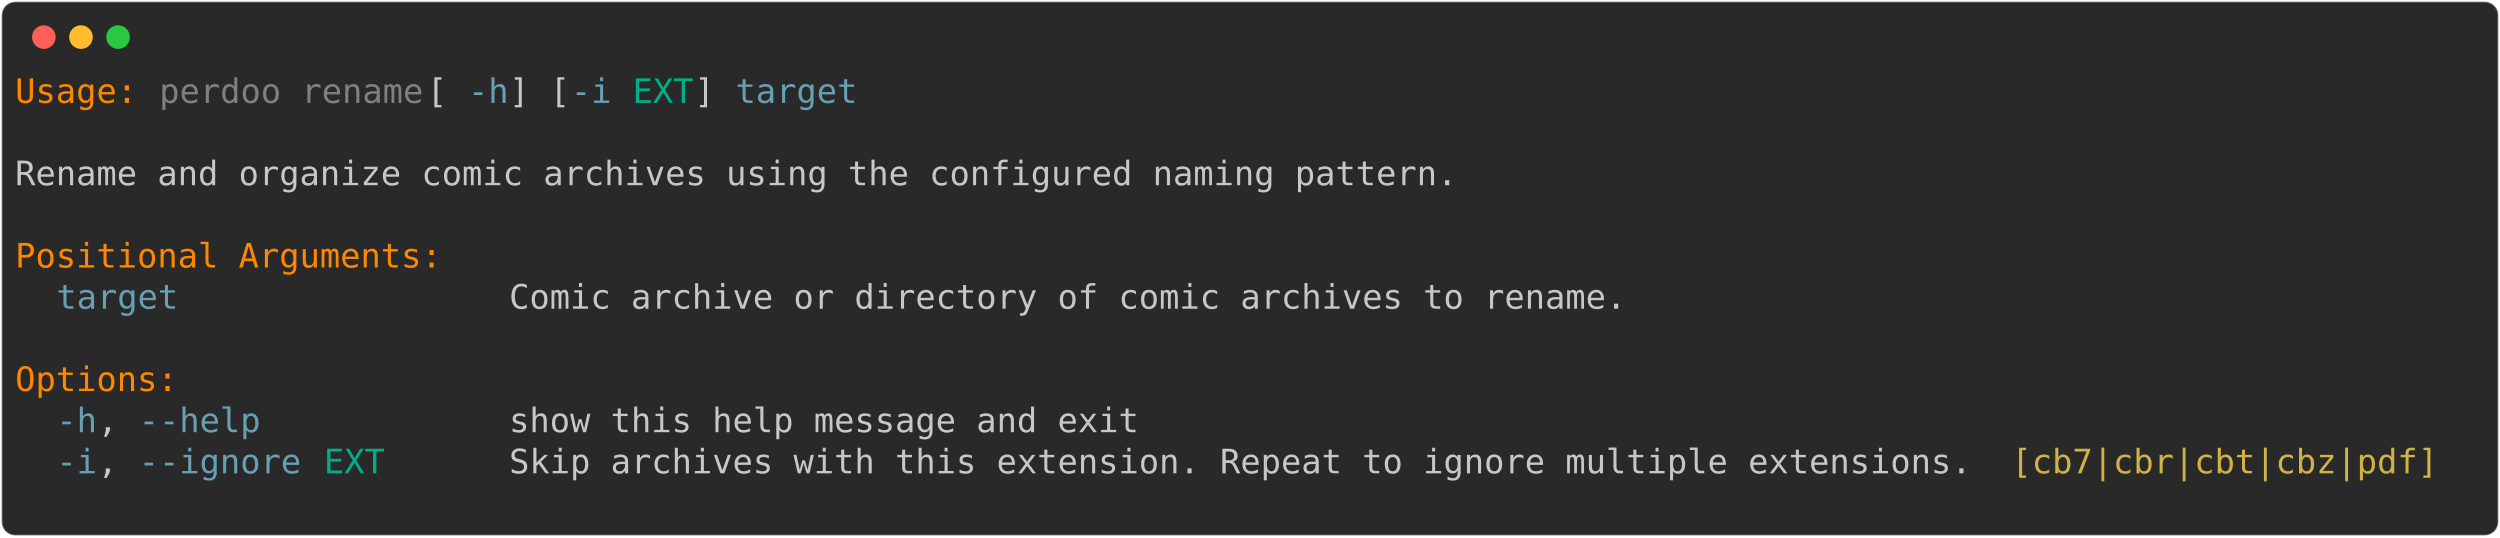
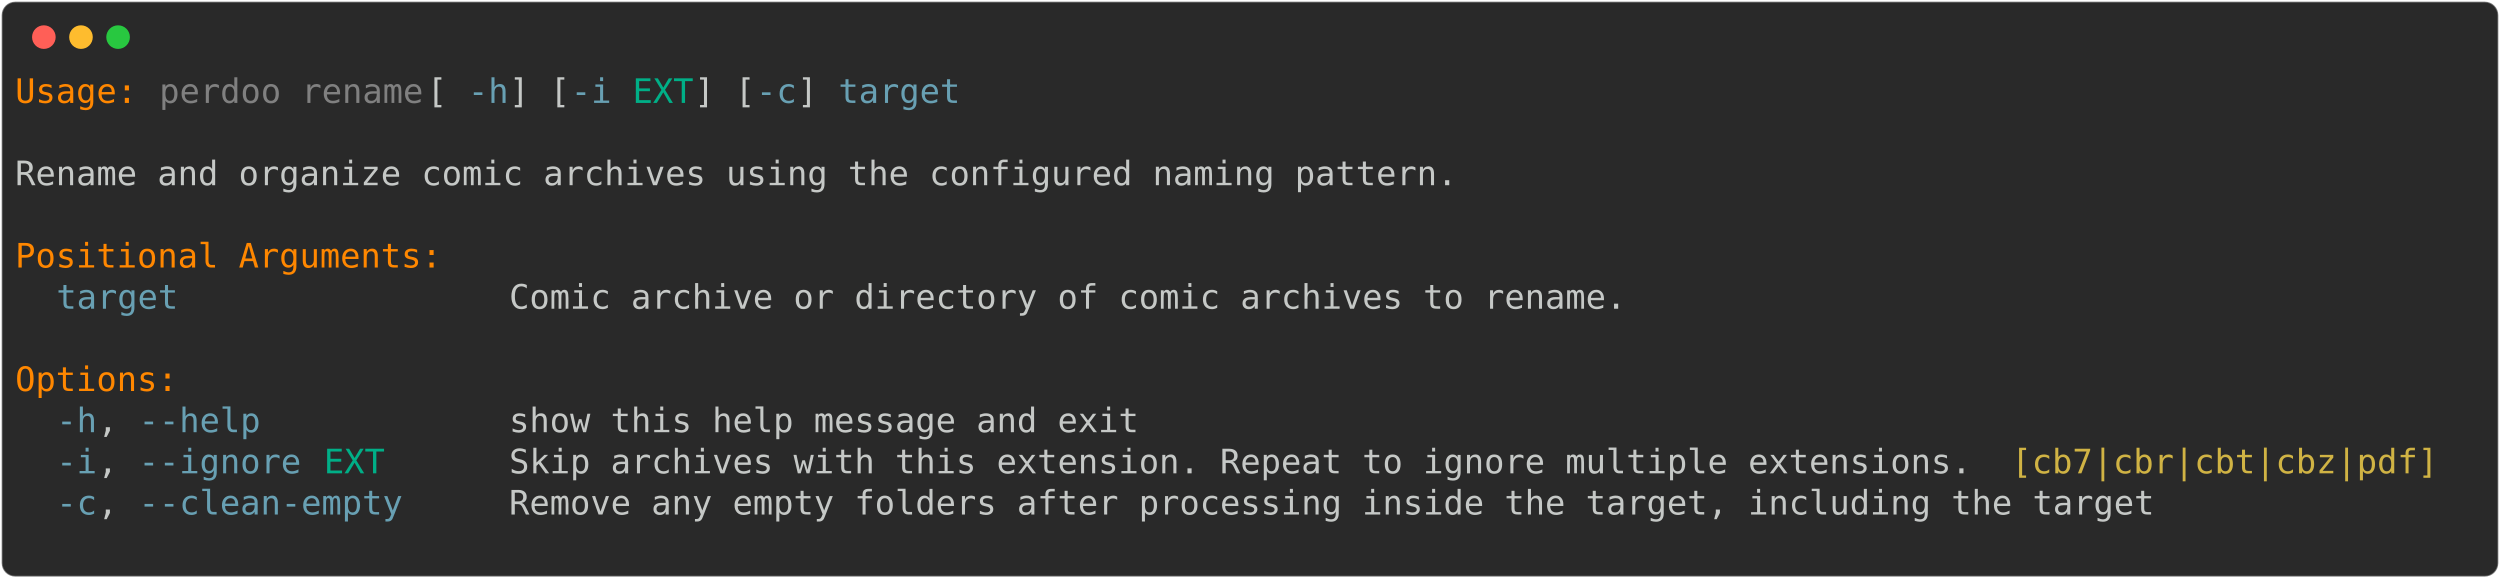
- <svg xmlns="http://www.w3.org/2000/svg" class="rich-terminal" viewBox="0 0 1482 318.4">
+ <svg xmlns="http://www.w3.org/2000/svg" class="rich-terminal" viewBox="0 0 1482 342.8">
  <style>

    @font-face {
        font-family: "Fira Code";
        src: local("FiraCode-Regular"),
                url("https://cdnjs.cloudflare.com/ajax/libs/firacode/6.2.0/woff2/FiraCode-Regular.woff2") format("woff2"),
                url("https://cdnjs.cloudflare.com/ajax/libs/firacode/6.2.0/woff/FiraCode-Regular.woff") format("woff");
        font-style: normal;
        font-weight: 400;
    }
    @font-face {
        font-family: "Fira Code";
        src: local("FiraCode-Bold"),
                url("https://cdnjs.cloudflare.com/ajax/libs/firacode/6.2.0/woff2/FiraCode-Bold.woff2") format("woff2"),
                url("https://cdnjs.cloudflare.com/ajax/libs/firacode/6.2.0/woff/FiraCode-Bold.woff") format("woff");
        font-style: bold;
        font-weight: 700;
    }

-     .terminal-80918484-matrix {
+     .terminal-2144031229-matrix {
        font-family: Fira Code, monospace;
        font-size: 20px;
        line-height: 24.4px;
        font-variant-east-asian: full-width;
    }

-     .terminal-80918484-title {
+     .terminal-2144031229-title {
        font-size: 18px;
        font-weight: bold;
        font-family: arial;
    }

-     .terminal-80918484-r1 { fill: #ff8700 }
- .terminal-80918484-r2 { fill: #c5c8c6 }
- .terminal-80918484-r3 { fill: #808080 }
- .terminal-80918484-r4 { fill: #68a0b3 }
- .terminal-80918484-r5 { fill: #00af87 }
- .terminal-80918484-r6 { fill: #d0b344 }
+     .terminal-2144031229-r1 { fill: #ff8700 }
+ .terminal-2144031229-r2 { fill: #c5c8c6 }
+ .terminal-2144031229-r3 { fill: #808080 }
+ .terminal-2144031229-r4 { fill: #68a0b3 }
+ .terminal-2144031229-r5 { fill: #00af87 }
+ .terminal-2144031229-r6 { fill: #d0b344 }
    </style>
  <defs>
-     <clipPath id="terminal-80918484-clip-terminal">
-       <rect x="0" y="0" width="1463.0" height="267.4" />
+     <clipPath id="terminal-2144031229-clip-terminal">
+       <rect x="0" y="0" width="1463.0" height="291.8" />
    </clipPath>
-     <clipPath id="terminal-80918484-line-0">
+     <clipPath id="terminal-2144031229-line-0">
      <rect x="0" y="1.5" width="1464" height="24.65" />
    </clipPath>
-     <clipPath id="terminal-80918484-line-1">
+     <clipPath id="terminal-2144031229-line-1">
      <rect x="0" y="25.9" width="1464" height="24.65" />
    </clipPath>
-     <clipPath id="terminal-80918484-line-2">
+     <clipPath id="terminal-2144031229-line-2">
      <rect x="0" y="50.3" width="1464" height="24.65" />
    </clipPath>
-     <clipPath id="terminal-80918484-line-3">
+     <clipPath id="terminal-2144031229-line-3">
      <rect x="0" y="74.7" width="1464" height="24.65" />
    </clipPath>
-     <clipPath id="terminal-80918484-line-4">
+     <clipPath id="terminal-2144031229-line-4">
      <rect x="0" y="99.1" width="1464" height="24.65" />
    </clipPath>
-     <clipPath id="terminal-80918484-line-5">
+     <clipPath id="terminal-2144031229-line-5">
      <rect x="0" y="123.5" width="1464" height="24.65" />
    </clipPath>
-     <clipPath id="terminal-80918484-line-6">
+     <clipPath id="terminal-2144031229-line-6">
      <rect x="0" y="147.9" width="1464" height="24.65" />
    </clipPath>
-     <clipPath id="terminal-80918484-line-7">
+     <clipPath id="terminal-2144031229-line-7">
      <rect x="0" y="172.3" width="1464" height="24.65" />
    </clipPath>
-     <clipPath id="terminal-80918484-line-8">
+     <clipPath id="terminal-2144031229-line-8">
      <rect x="0" y="196.7" width="1464" height="24.65" />
    </clipPath>
-     <clipPath id="terminal-80918484-line-9">
+     <clipPath id="terminal-2144031229-line-9">
      <rect x="0" y="221.1" width="1464" height="24.65" />
    </clipPath>
+     <clipPath id="terminal-2144031229-line-10">
+       <rect x="0" y="245.5" width="1464" height="24.65" />
+     </clipPath>
  </defs>
-   <rect fill="#292929" stroke="rgba(255,255,255,0.35)" stroke-width="1" x="1" y="1" width="1480" height="316.4" rx="8" />
+   <rect fill="#292929" stroke="rgba(255,255,255,0.35)" stroke-width="1" x="1" y="1" width="1480" height="340.8" rx="8" />
  <g transform="translate(26,22)">
    <circle cx="0" cy="0" r="7" fill="#ff5f57" />
    <circle cx="22" cy="0" r="7" fill="#febc2e" />
    <circle cx="44" cy="0" r="7" fill="#28c840" />
  </g>
-   <g transform="translate(9, 41)" clip-path="url(#terminal-80918484-clip-terminal)">
-     <g class="terminal-80918484-matrix">
-       <text class="terminal-80918484-r1" x="0" y="20" textLength="73.2" clip-path="url(#terminal-80918484-line-0)">Usage:</text>
-       <text class="terminal-80918484-r3" x="85.4" y="20" textLength="158.6" clip-path="url(#terminal-80918484-line-0)">perdoo rename</text>
-       <text class="terminal-80918484-r2" x="244" y="20" textLength="24.4" clip-path="url(#terminal-80918484-line-0)"> [</text>
-       <text class="terminal-80918484-r4" x="268.4" y="20" textLength="24.4" clip-path="url(#terminal-80918484-line-0)">-h</text>
-       <text class="terminal-80918484-r2" x="292.8" y="20" textLength="36.6" clip-path="url(#terminal-80918484-line-0)">] [</text>
-       <text class="terminal-80918484-r4" x="329.4" y="20" textLength="24.4" clip-path="url(#terminal-80918484-line-0)">-i</text>
-       <text class="terminal-80918484-r5" x="366" y="20" textLength="36.6" clip-path="url(#terminal-80918484-line-0)">EXT</text>
-       <text class="terminal-80918484-r2" x="402.6" y="20" textLength="24.4" clip-path="url(#terminal-80918484-line-0)">] </text>
-       <text class="terminal-80918484-r4" x="427" y="20" textLength="73.2" clip-path="url(#terminal-80918484-line-0)">target</text>
-       <text class="terminal-80918484-r2" x="1464" y="20" textLength="12.2" clip-path="url(#terminal-80918484-line-0)">
+   <g transform="translate(9, 41)" clip-path="url(#terminal-2144031229-clip-terminal)">
+     <g class="terminal-2144031229-matrix">
+       <text class="terminal-2144031229-r1" x="0" y="20" textLength="73.2" clip-path="url(#terminal-2144031229-line-0)">Usage:</text>
+       <text class="terminal-2144031229-r3" x="85.4" y="20" textLength="158.6" clip-path="url(#terminal-2144031229-line-0)">perdoo rename</text>
+       <text class="terminal-2144031229-r2" x="244" y="20" textLength="24.4" clip-path="url(#terminal-2144031229-line-0)"> [</text>
+       <text class="terminal-2144031229-r4" x="268.4" y="20" textLength="24.4" clip-path="url(#terminal-2144031229-line-0)">-h</text>
+       <text class="terminal-2144031229-r2" x="292.8" y="20" textLength="36.6" clip-path="url(#terminal-2144031229-line-0)">] [</text>
+       <text class="terminal-2144031229-r4" x="329.4" y="20" textLength="24.4" clip-path="url(#terminal-2144031229-line-0)">-i</text>
+       <text class="terminal-2144031229-r5" x="366" y="20" textLength="36.6" clip-path="url(#terminal-2144031229-line-0)">EXT</text>
+       <text class="terminal-2144031229-r2" x="402.6" y="20" textLength="36.6" clip-path="url(#terminal-2144031229-line-0)">] [</text>
+       <text class="terminal-2144031229-r4" x="439.2" y="20" textLength="24.4" clip-path="url(#terminal-2144031229-line-0)">-c</text>
+       <text class="terminal-2144031229-r2" x="463.6" y="20" textLength="24.4" clip-path="url(#terminal-2144031229-line-0)">] </text>
+       <text class="terminal-2144031229-r4" x="488" y="20" textLength="73.2" clip-path="url(#terminal-2144031229-line-0)">target</text>
+       <text class="terminal-2144031229-r2" x="1464" y="20" textLength="12.2" clip-path="url(#terminal-2144031229-line-0)">
</text>
-       <text class="terminal-80918484-r2" x="1464" y="44.4" textLength="12.2" clip-path="url(#terminal-80918484-line-1)">
+       <text class="terminal-2144031229-r2" x="1464" y="44.4" textLength="12.2" clip-path="url(#terminal-2144031229-line-1)">
</text>
-       <text class="terminal-80918484-r2" x="0" y="68.8" textLength="866.2" clip-path="url(#terminal-80918484-line-2)">Rename and organize comic archives using the configured naming pattern.</text>
-       <text class="terminal-80918484-r2" x="1464" y="68.8" textLength="12.2" clip-path="url(#terminal-80918484-line-2)">
+       <text class="terminal-2144031229-r2" x="0" y="68.8" textLength="866.2" clip-path="url(#terminal-2144031229-line-2)">Rename and organize comic archives using the configured naming pattern.</text>
+       <text class="terminal-2144031229-r2" x="1464" y="68.8" textLength="12.2" clip-path="url(#terminal-2144031229-line-2)">
</text>
-       <text class="terminal-80918484-r2" x="1464" y="93.2" textLength="12.2" clip-path="url(#terminal-80918484-line-3)">
+       <text class="terminal-2144031229-r2" x="1464" y="93.2" textLength="12.2" clip-path="url(#terminal-2144031229-line-3)">
</text>
-       <text class="terminal-80918484-r1" x="0" y="117.6" textLength="256.2" clip-path="url(#terminal-80918484-line-4)">Positional Arguments:</text>
-       <text class="terminal-80918484-r2" x="1464" y="117.6" textLength="12.2" clip-path="url(#terminal-80918484-line-4)">
+       <text class="terminal-2144031229-r1" x="0" y="117.6" textLength="256.2" clip-path="url(#terminal-2144031229-line-4)">Positional Arguments:</text>
+       <text class="terminal-2144031229-r2" x="1464" y="117.6" textLength="12.2" clip-path="url(#terminal-2144031229-line-4)">
</text>
-       <text class="terminal-80918484-r4" x="24.4" y="142" textLength="73.2" clip-path="url(#terminal-80918484-line-5)">target</text>
-       <text class="terminal-80918484-r2" x="292.8" y="142" textLength="671" clip-path="url(#terminal-80918484-line-5)">Comic archive or directory of comic archives to rename.</text>
-       <text class="terminal-80918484-r2" x="1464" y="142" textLength="12.2" clip-path="url(#terminal-80918484-line-5)">
+       <text class="terminal-2144031229-r4" x="24.4" y="142" textLength="73.2" clip-path="url(#terminal-2144031229-line-5)">target</text>
+       <text class="terminal-2144031229-r2" x="292.8" y="142" textLength="671" clip-path="url(#terminal-2144031229-line-5)">Comic archive or directory of comic archives to rename.</text>
+       <text class="terminal-2144031229-r2" x="1464" y="142" textLength="12.2" clip-path="url(#terminal-2144031229-line-5)">
</text>
-       <text class="terminal-80918484-r2" x="1464" y="166.4" textLength="12.2" clip-path="url(#terminal-80918484-line-6)">
+       <text class="terminal-2144031229-r2" x="1464" y="166.4" textLength="12.2" clip-path="url(#terminal-2144031229-line-6)">
</text>
-       <text class="terminal-80918484-r1" x="0" y="190.8" textLength="97.6" clip-path="url(#terminal-80918484-line-7)">Options:</text>
-       <text class="terminal-80918484-r2" x="1464" y="190.8" textLength="12.2" clip-path="url(#terminal-80918484-line-7)">
+       <text class="terminal-2144031229-r1" x="0" y="190.8" textLength="97.6" clip-path="url(#terminal-2144031229-line-7)">Options:</text>
+       <text class="terminal-2144031229-r2" x="1464" y="190.8" textLength="12.2" clip-path="url(#terminal-2144031229-line-7)">
</text>
-       <text class="terminal-80918484-r4" x="24.4" y="215.2" textLength="24.4" clip-path="url(#terminal-80918484-line-8)">-h</text>
-       <text class="terminal-80918484-r2" x="48.8" y="215.2" textLength="24.4" clip-path="url(#terminal-80918484-line-8)">, </text>
-       <text class="terminal-80918484-r4" x="73.2" y="215.2" textLength="73.2" clip-path="url(#terminal-80918484-line-8)">--help</text>
-       <text class="terminal-80918484-r2" x="292.8" y="215.2" textLength="378.2" clip-path="url(#terminal-80918484-line-8)">show this help message and exit</text>
-       <text class="terminal-80918484-r2" x="1464" y="215.2" textLength="12.2" clip-path="url(#terminal-80918484-line-8)">
+       <text class="terminal-2144031229-r4" x="24.4" y="215.2" textLength="24.4" clip-path="url(#terminal-2144031229-line-8)">-h</text>
+       <text class="terminal-2144031229-r2" x="48.8" y="215.2" textLength="24.4" clip-path="url(#terminal-2144031229-line-8)">, </text>
+       <text class="terminal-2144031229-r4" x="73.2" y="215.2" textLength="73.2" clip-path="url(#terminal-2144031229-line-8)">--help</text>
+       <text class="terminal-2144031229-r2" x="292.8" y="215.2" textLength="378.2" clip-path="url(#terminal-2144031229-line-8)">show this help message and exit</text>
+       <text class="terminal-2144031229-r2" x="1464" y="215.2" textLength="12.2" clip-path="url(#terminal-2144031229-line-8)">
</text>
-       <text class="terminal-80918484-r4" x="24.4" y="239.6" textLength="24.4" clip-path="url(#terminal-80918484-line-9)">-i</text>
-       <text class="terminal-80918484-r2" x="48.8" y="239.6" textLength="24.4" clip-path="url(#terminal-80918484-line-9)">, </text>
-       <text class="terminal-80918484-r4" x="73.2" y="239.6" textLength="97.6" clip-path="url(#terminal-80918484-line-9)">--ignore</text>
-       <text class="terminal-80918484-r5" x="183" y="239.6" textLength="36.6" clip-path="url(#terminal-80918484-line-9)">EXT</text>
-       <text class="terminal-80918484-r2" x="292.8" y="239.6" textLength="890.6" clip-path="url(#terminal-80918484-line-9)">Skip archives with this extension. Repeat to ignore multiple extensions. </text>
-       <text class="terminal-80918484-r6" x="1183.4" y="239.6" textLength="256.2" clip-path="url(#terminal-80918484-line-9)">[cb7|cbr|cbt|cbz|pdf]</text>
-       <text class="terminal-80918484-r2" x="1464" y="239.6" textLength="12.2" clip-path="url(#terminal-80918484-line-9)">
+       <text class="terminal-2144031229-r4" x="24.4" y="239.6" textLength="24.4" clip-path="url(#terminal-2144031229-line-9)">-i</text>
+       <text class="terminal-2144031229-r2" x="48.8" y="239.6" textLength="24.4" clip-path="url(#terminal-2144031229-line-9)">, </text>
+       <text class="terminal-2144031229-r4" x="73.2" y="239.6" textLength="97.6" clip-path="url(#terminal-2144031229-line-9)">--ignore</text>
+       <text class="terminal-2144031229-r5" x="183" y="239.6" textLength="36.6" clip-path="url(#terminal-2144031229-line-9)">EXT</text>
+       <text class="terminal-2144031229-r2" x="292.8" y="239.6" textLength="890.6" clip-path="url(#terminal-2144031229-line-9)">Skip archives with this extension. Repeat to ignore multiple extensions. </text>
+       <text class="terminal-2144031229-r6" x="1183.4" y="239.6" textLength="256.2" clip-path="url(#terminal-2144031229-line-9)">[cb7|cbr|cbt|cbz|pdf]</text>
+       <text class="terminal-2144031229-r2" x="1464" y="239.6" textLength="12.2" clip-path="url(#terminal-2144031229-line-9)">
</text>
-       <text class="terminal-80918484-r2" x="1464" y="264" textLength="12.2" clip-path="url(#terminal-80918484-line-10)">
+       <text class="terminal-2144031229-r4" x="24.4" y="264" textLength="24.4" clip-path="url(#terminal-2144031229-line-10)">-c</text>
+       <text class="terminal-2144031229-r2" x="48.8" y="264" textLength="24.4" clip-path="url(#terminal-2144031229-line-10)">, </text>
+       <text class="terminal-2144031229-r4" x="73.2" y="264" textLength="158.6" clip-path="url(#terminal-2144031229-line-10)">--clean-empty</text>
+       <text class="terminal-2144031229-r2" x="292.8" y="264" textLength="988.2" clip-path="url(#terminal-2144031229-line-10)">Remove any empty folders after processing inside the target, including the target</text>
+       <text class="terminal-2144031229-r2" x="1464" y="264" textLength="12.2" clip-path="url(#terminal-2144031229-line-10)">
+ </text>
+       <text class="terminal-2144031229-r2" x="1464" y="288.4" textLength="12.2" clip-path="url(#terminal-2144031229-line-11)">
</text>
    </g>
  </g>
</svg>
